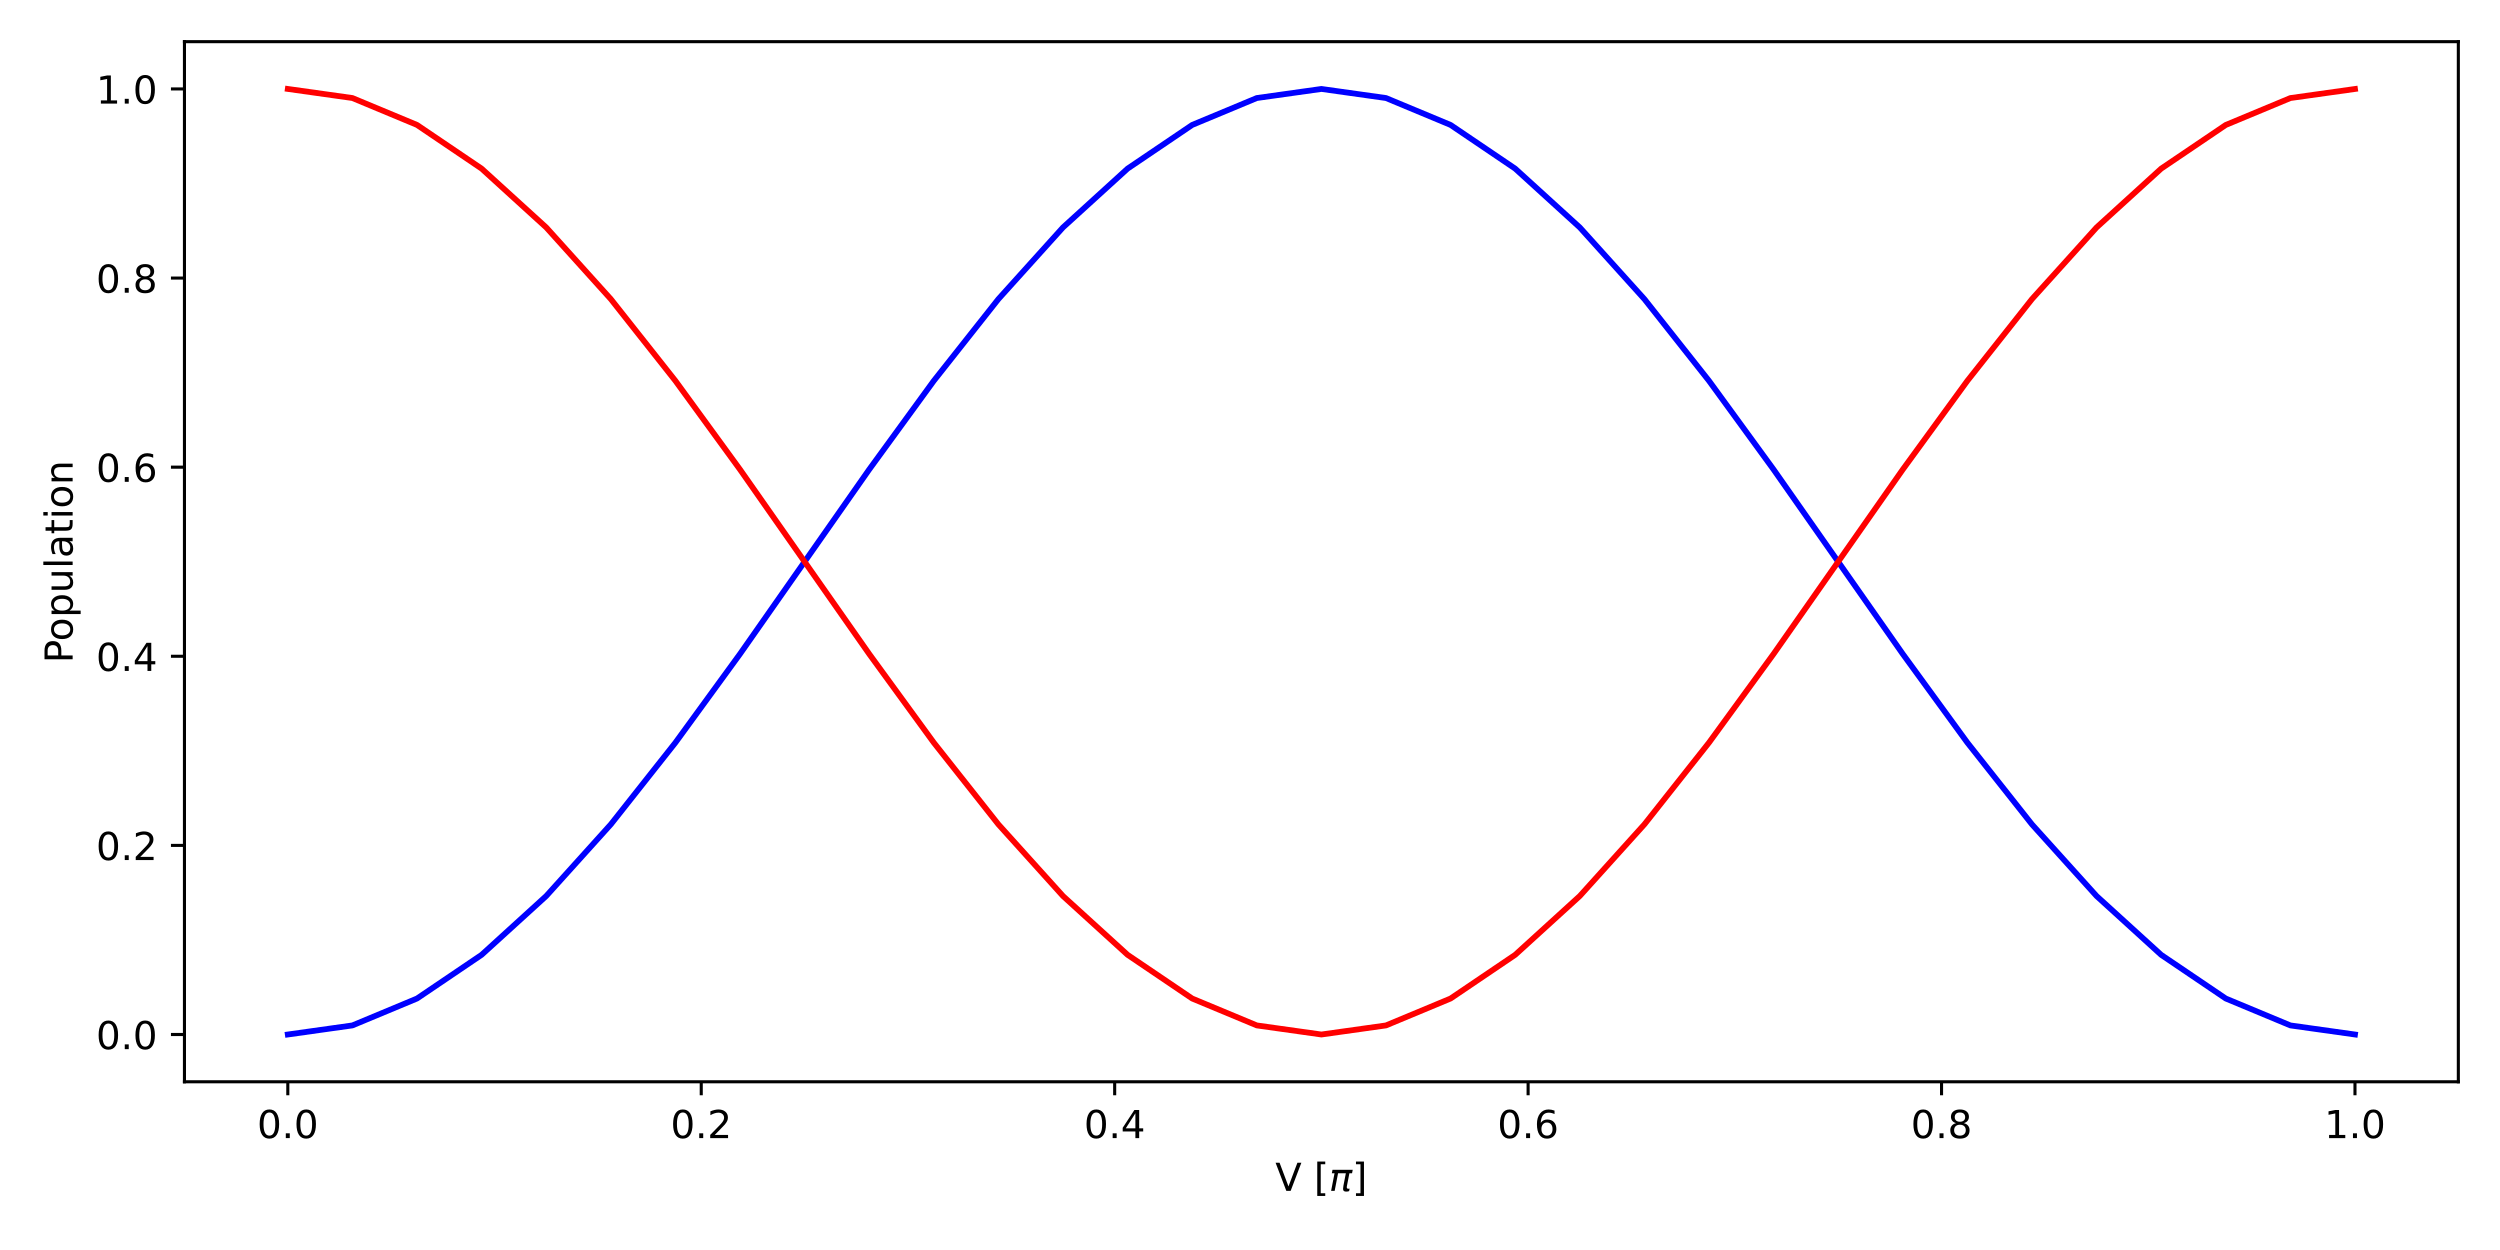
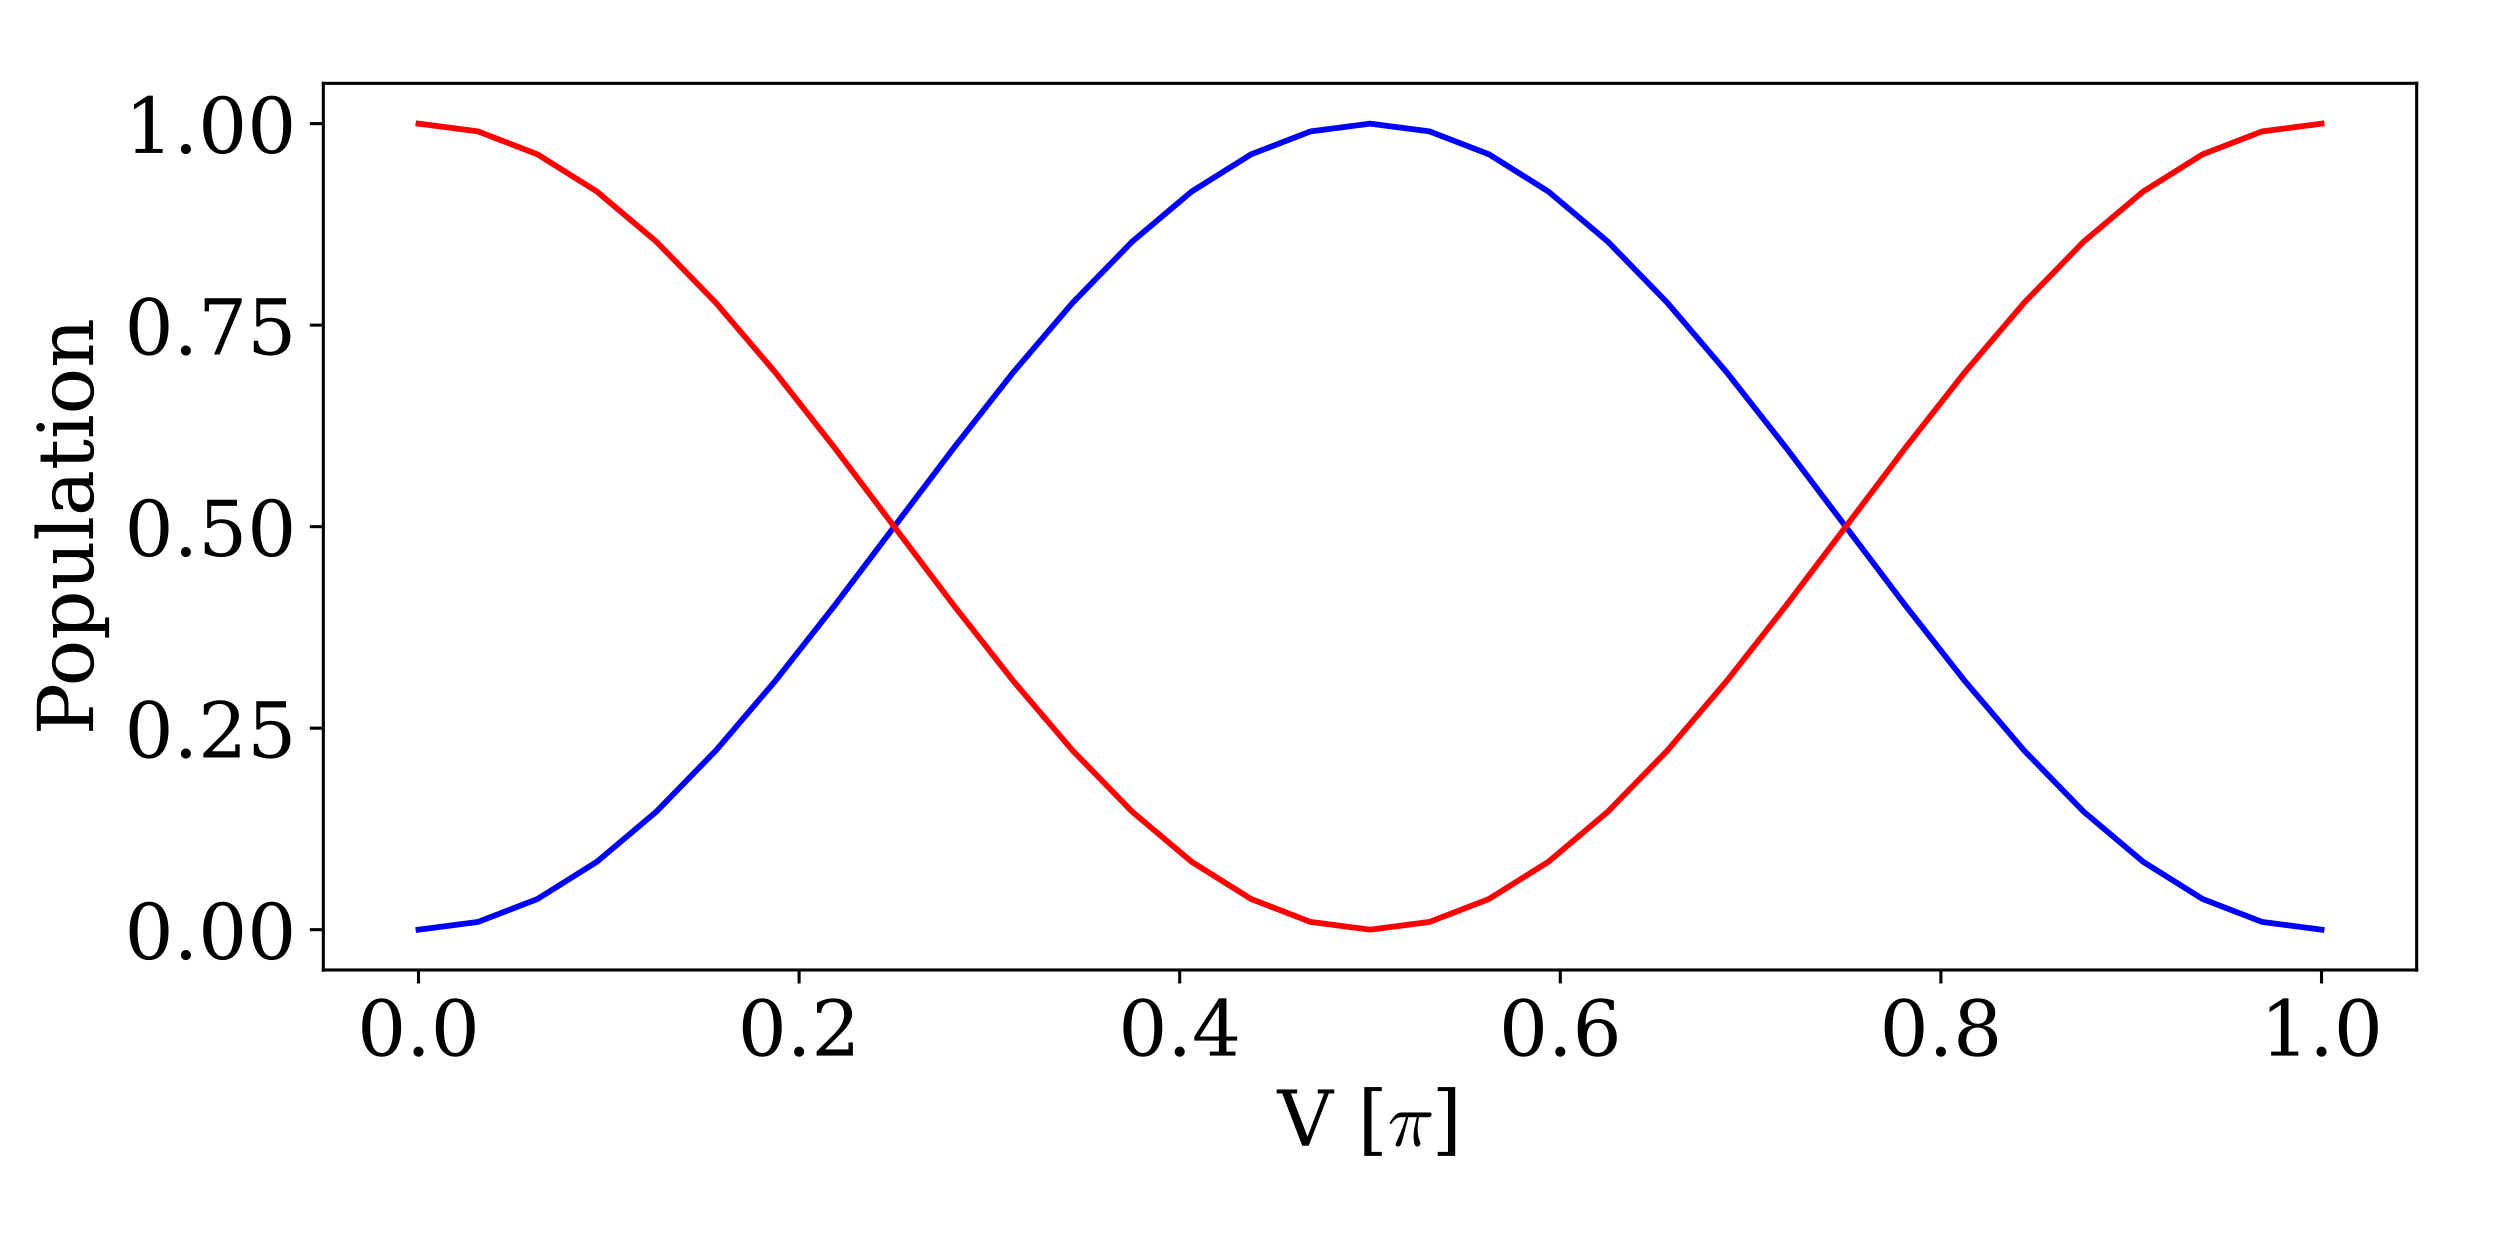
<svg xmlns="http://www.w3.org/2000/svg" xmlns:xlink="http://www.w3.org/1999/xlink" width="648pt" height="324pt" viewBox="0 0 648 324" version="1.1">
  <defs>
    <style type="text/css">*{stroke-linejoin: round; stroke-linecap: butt}</style>
  </defs>
  <g id="figure_1">
    <g id="patch_1">
      <path d="M 0 324  L 648 324  L 648 0  L 0 0  z " style="fill: #ffffff" />
    </g>
    <g id="axes_1">
      <g id="patch_2">
-         <path d="M 47.81 280.397  L 637.2 280.397  L 637.2 10.8  L 47.81 10.8  z " style="fill: #ffffff" />
+         <path d="M 83.81 251.417  L 626.4 251.417  L 626.4 21.6  L 83.81 21.6  z " style="fill: #ffffff" />
      </g>
      <g id="matplotlib.axis_1">
        <g id="xtick_1">
          <g id="line2d_1">
            <defs>
-               <path id="mf6d43c62c5" d="M 0 0  L 0 3.5  " style="stroke: #000000; stroke-width: 0.8" />
-             </defs>
-             <g>
-               <use xlink:href="#mf6d43c62c5" x="74.6" y="280.397" style="stroke: #000000; stroke-width: 0.8" />
+               <path id="m730d40a9ea" d="M 0 0  L 0 3.5  " style="stroke: #000000; stroke-width: 0.8" />
+             </defs>
+             <g>
+               <use xlink:href="#m730d40a9ea" x="108.473" y="251.417" style="stroke: #000000; stroke-width: 0.8" />
            </g>
          </g>
          <g id="text_1">
-             <g transform="translate(66.64889 294.9959)scale(0.1 -0.1)">
-               <defs>
-                 <path id="DejaVuSans-30" d="M 2034 4250  Q 1547 4250 1301 3770  Q 1056 3291 1056 2328  Q 1056 1369 1301 889  Q 1547 409 2034 409  Q 2525 409 2770 889  Q 3016 1369 3016 2328  Q 3016 3291 2770 3770  Q 2525 4250 2034 4250  z M 2034 4750  Q 2819 4750 3233 4129  Q 3647 3509 3647 2328  Q 3647 1150 3233 529  Q 2819 -91 2034 -91  Q 1250 -91 836 529  Q 422 1150 422 2328  Q 422 3509 836 4129  Q 1250 4750 2034 4750  z " transform="scale(0.015625)" />
-                 <path id="DejaVuSans-2e" d="M 684 794  L 1344 794  L 1344 0  L 684 0  L 684 794  z " transform="scale(0.015625)" />
-               </defs>
-               <use xlink:href="#DejaVuSans-30" />
-               <use xlink:href="#DejaVuSans-2e" x="63.623" />
-               <use xlink:href="#DejaVuSans-30" x="95.41" />
+             <g transform="translate(92.57006 273.6144)scale(0.2 -0.2)">
+               <defs>
+                 <path id="DejaVuSerif-30" d="M 2034 219  Q 2513 219 2750 744  Q 2988 1269 2988 2328  Q 2988 3391 2750 3916  Q 2513 4441 2034 4441  Q 1556 4441 1318 3916  Q 1081 3391 1081 2328  Q 1081 1269 1318 744  Q 1556 219 2034 219  z M 2034 -91  Q 1275 -91 848 546  Q 422 1184 422 2328  Q 422 3475 848 4112  Q 1275 4750 2034 4750  Q 2797 4750 3222 4112  Q 3647 3475 3647 2328  Q 3647 1184 3222 546  Q 2797 -91 2034 -91  z " transform="scale(0.015625)" />
+                 <path id="DejaVuSerif-2e" d="M 603 325  Q 603 500 722 622  Q 841 744 1019 744  Q 1191 744 1312 622  Q 1434 500 1434 325  Q 1434 153 1312 31  Q 1191 -91 1019 -91  Q 841 -91 722 29  Q 603 150 603 325  z " transform="scale(0.015625)" />
+               </defs>
+               <use xlink:href="#DejaVuSerif-30" />
+               <use xlink:href="#DejaVuSerif-2e" x="63.623" />
+               <use xlink:href="#DejaVuSerif-30" x="95.41" />
            </g>
          </g>
        </g>
        <g id="xtick_2">
          <g id="line2d_2">
            <g>
-               <use xlink:href="#mf6d43c62c5" x="181.762" y="280.397" style="stroke: #000000; stroke-width: 0.8" />
+               <use xlink:href="#m730d40a9ea" x="207.126" y="251.417" style="stroke: #000000; stroke-width: 0.8" />
            </g>
          </g>
          <g id="text_2">
-             <g transform="translate(173.8107 294.9959)scale(0.1 -0.1)">
-               <defs>
-                 <path id="DejaVuSans-32" d="M 1228 531  L 3431 531  L 3431 0  L 469 0  L 469 531  Q 828 903 1448 1529  Q 2069 2156 2228 2338  Q 2531 2678 2651 2914  Q 2772 3150 2772 3378  Q 2772 3750 2511 3984  Q 2250 4219 1831 4219  Q 1534 4219 1204 4116  Q 875 4013 500 3803  L 500 4441  Q 881 4594 1212 4672  Q 1544 4750 1819 4750  Q 2544 4750 2975 4387  Q 3406 4025 3406 3419  Q 3406 3131 3298 2873  Q 3191 2616 2906 2266  Q 2828 2175 2409 1742  Q 1991 1309 1228 531  z " transform="scale(0.015625)" />
-               </defs>
-               <use xlink:href="#DejaVuSans-30" />
-               <use xlink:href="#DejaVuSans-2e" x="63.623" />
-               <use xlink:href="#DejaVuSans-32" x="95.41" />
+             <g transform="translate(191.2228 273.6144)scale(0.2 -0.2)">
+               <defs>
+                 <path id="DejaVuSerif-32" d="M 819 3553  L 469 3553  L 469 4384  Q 803 4563 1142 4656  Q 1481 4750 1806 4750  Q 2534 4750 2956 4397  Q 3378 4044 3378 3438  Q 3378 2753 2422 1800  Q 2347 1728 2309 1691  L 1131 513  L 3078 513  L 3078 1088  L 3444 1088  L 3444 0  L 434 0  L 434 341  L 1850 1753  Q 2319 2222 2519 2614  Q 2719 3006 2719 3438  Q 2719 3909 2473 4175  Q 2228 4441 1797 4441  Q 1350 4441 1106 4219  Q 863 3997 819 3553  z " transform="scale(0.015625)" />
+               </defs>
+               <use xlink:href="#DejaVuSerif-30" />
+               <use xlink:href="#DejaVuSerif-2e" x="63.623" />
+               <use xlink:href="#DejaVuSerif-32" x="95.41" />
            </g>
          </g>
        </g>
        <g id="xtick_3">
          <g id="line2d_3">
            <g>
-               <use xlink:href="#mf6d43c62c5" x="288.924" y="280.397" style="stroke: #000000; stroke-width: 0.8" />
+               <use xlink:href="#m730d40a9ea" x="305.779" y="251.417" style="stroke: #000000; stroke-width: 0.8" />
            </g>
          </g>
          <g id="text_3">
-             <g transform="translate(280.9725 294.9959)scale(0.1 -0.1)">
-               <defs>
-                 <path id="DejaVuSans-34" d="M 2419 4116  L 825 1625  L 2419 1625  L 2419 4116  z M 2253 4666  L 3047 4666  L 3047 1625  L 3713 1625  L 3713 1100  L 3047 1100  L 3047 0  L 2419 0  L 2419 1100  L 313 1100  L 313 1709  L 2253 4666  z " transform="scale(0.015625)" />
-               </defs>
-               <use xlink:href="#DejaVuSans-30" />
-               <use xlink:href="#DejaVuSans-2e" x="63.623" />
-               <use xlink:href="#DejaVuSans-34" x="95.41" />
+             <g transform="translate(289.8755 273.6144)scale(0.2 -0.2)">
+               <defs>
+                 <path id="DejaVuSerif-34" d="M 2234 1581  L 2234 4063  L 641 1581  L 2234 1581  z M 3609 0  L 1484 0  L 1484 331  L 2234 331  L 2234 1247  L 197 1247  L 197 1588  L 2241 4750  L 2859 4750  L 2859 1581  L 3750 1581  L 3750 1247  L 2859 1247  L 2859 331  L 3609 331  L 3609 0  z " transform="scale(0.015625)" />
+               </defs>
+               <use xlink:href="#DejaVuSerif-30" />
+               <use xlink:href="#DejaVuSerif-2e" x="63.623" />
+               <use xlink:href="#DejaVuSerif-34" x="95.41" />
            </g>
          </g>
        </g>
        <g id="xtick_4">
          <g id="line2d_4">
            <g>
-               <use xlink:href="#mf6d43c62c5" x="396.086" y="280.397" style="stroke: #000000; stroke-width: 0.8" />
+               <use xlink:href="#m730d40a9ea" x="404.431" y="251.417" style="stroke: #000000; stroke-width: 0.8" />
            </g>
          </g>
          <g id="text_4">
-             <g transform="translate(388.1343 294.9959)scale(0.1 -0.1)">
-               <defs>
-                 <path id="DejaVuSans-36" d="M 2113 2584  Q 1688 2584 1439 2293  Q 1191 2003 1191 1497  Q 1191 994 1439 701  Q 1688 409 2113 409  Q 2538 409 2786 701  Q 3034 994 3034 1497  Q 3034 2003 2786 2293  Q 2538 2584 2113 2584  z M 3366 4563  L 3366 3988  Q 3128 4100 2886 4159  Q 2644 4219 2406 4219  Q 1781 4219 1451 3797  Q 1122 3375 1075 2522  Q 1259 2794 1537 2939  Q 1816 3084 2150 3084  Q 2853 3084 3261 2657  Q 3669 2231 3669 1497  Q 3669 778 3244 343  Q 2819 -91 2113 -91  Q 1303 -91 875 529  Q 447 1150 447 2328  Q 447 3434 972 4092  Q 1497 4750 2381 4750  Q 2619 4750 2861 4703  Q 3103 4656 3366 4563  z " transform="scale(0.015625)" />
-               </defs>
-               <use xlink:href="#DejaVuSans-30" />
-               <use xlink:href="#DejaVuSans-2e" x="63.623" />
-               <use xlink:href="#DejaVuSans-36" x="95.41" />
+             <g transform="translate(388.5282 273.6144)scale(0.2 -0.2)">
+               <defs>
+                 <path id="DejaVuSerif-36" d="M 2094 219  Q 2534 219 2771 542  Q 3009 866 3009 1472  Q 3009 2078 2771 2401  Q 2534 2725 2094 2725  Q 1647 2725 1412 2412  Q 1178 2100 1178 1509  Q 1178 888 1415 553  Q 1653 219 2094 219  z M 1075 2569  Q 1288 2803 1556 2918  Q 1825 3034 2163 3034  Q 2859 3034 3264 2615  Q 3669 2197 3669 1472  Q 3669 763 3233 336  Q 2797 -91 2069 -91  Q 1278 -91 853 498  Q 428 1088 428 2181  Q 428 3406 931 4078  Q 1434 4750 2350 4750  Q 2597 4750 2869 4703  Q 3141 4656 3425 4563  L 3425 3794  L 3072 3794  Q 3034 4109 2831 4275  Q 2628 4441 2284 4441  Q 1678 4441 1381 3981  Q 1084 3522 1075 2569  z " transform="scale(0.015625)" />
+               </defs>
+               <use xlink:href="#DejaVuSerif-30" />
+               <use xlink:href="#DejaVuSerif-2e" x="63.623" />
+               <use xlink:href="#DejaVuSerif-36" x="95.41" />
            </g>
          </g>
        </g>
        <g id="xtick_5">
          <g id="line2d_5">
            <g>
-               <use xlink:href="#mf6d43c62c5" x="503.248" y="280.397" style="stroke: #000000; stroke-width: 0.8" />
+               <use xlink:href="#m730d40a9ea" x="503.084" y="251.417" style="stroke: #000000; stroke-width: 0.8" />
            </g>
          </g>
          <g id="text_5">
-             <g transform="translate(495.2962 294.9959)scale(0.1 -0.1)">
-               <defs>
-                 <path id="DejaVuSans-38" d="M 2034 2216  Q 1584 2216 1326 1975  Q 1069 1734 1069 1313  Q 1069 891 1326 650  Q 1584 409 2034 409  Q 2484 409 2743 651  Q 3003 894 3003 1313  Q 3003 1734 2745 1975  Q 2488 2216 2034 2216  z M 1403 2484  Q 997 2584 770 2862  Q 544 3141 544 3541  Q 544 4100 942 4425  Q 1341 4750 2034 4750  Q 2731 4750 3128 4425  Q 3525 4100 3525 3541  Q 3525 3141 3298 2862  Q 3072 2584 2669 2484  Q 3125 2378 3379 2068  Q 3634 1759 3634 1313  Q 3634 634 3220 271  Q 2806 -91 2034 -91  Q 1263 -91 848 271  Q 434 634 434 1313  Q 434 1759 690 2068  Q 947 2378 1403 2484  z M 1172 3481  Q 1172 3119 1398 2916  Q 1625 2713 2034 2713  Q 2441 2713 2670 2916  Q 2900 3119 2900 3481  Q 2900 3844 2670 4047  Q 2441 4250 2034 4250  Q 1625 4250 1398 4047  Q 1172 3844 1172 3481  z " transform="scale(0.015625)" />
-               </defs>
-               <use xlink:href="#DejaVuSans-30" />
-               <use xlink:href="#DejaVuSans-2e" x="63.623" />
-               <use xlink:href="#DejaVuSans-38" x="95.41" />
+             <g transform="translate(487.181 273.6144)scale(0.2 -0.2)">
+               <defs>
+                 <path id="DejaVuSerif-38" d="M 2981 1275  Q 2981 1775 2732 2051  Q 2484 2328 2034 2328  Q 1584 2328 1336 2051  Q 1088 1775 1088 1275  Q 1088 772 1336 495  Q 1584 219 2034 219  Q 2484 219 2732 495  Q 2981 772 2981 1275  z M 2853 3541  Q 2853 3966 2637 4203  Q 2422 4441 2034 4441  Q 1650 4441 1433 4203  Q 1216 3966 1216 3541  Q 1216 3113 1433 2875  Q 1650 2638 2034 2638  Q 2422 2638 2637 2875  Q 2853 3113 2853 3541  z M 2516 2484  Q 3047 2413 3344 2092  Q 3641 1772 3641 1275  Q 3641 619 3225 264  Q 2809 -91 2034 -91  Q 1263 -91 845 264  Q 428 619 428 1275  Q 428 1772 725 2092  Q 1022 2413 1556 2484  Q 1084 2569 832 2842  Q 581 3116 581 3541  Q 581 4103 968 4426  Q 1356 4750 2034 4750  Q 2713 4750 3100 4426  Q 3488 4103 3488 3541  Q 3488 3116 3236 2842  Q 2984 2569 2516 2484  z " transform="scale(0.015625)" />
+               </defs>
+               <use xlink:href="#DejaVuSerif-30" />
+               <use xlink:href="#DejaVuSerif-2e" x="63.623" />
+               <use xlink:href="#DejaVuSerif-38" x="95.41" />
            </g>
          </g>
        </g>
        <g id="xtick_6">
          <g id="line2d_6">
            <g>
-               <use xlink:href="#mf6d43c62c5" x="610.41" y="280.397" style="stroke: #000000; stroke-width: 0.8" />
+               <use xlink:href="#m730d40a9ea" x="601.737" y="251.417" style="stroke: #000000; stroke-width: 0.8" />
            </g>
          </g>
          <g id="text_6">
-             <g transform="translate(602.458 294.9959)scale(0.1 -0.1)">
-               <defs>
-                 <path id="DejaVuSans-31" d="M 794 531  L 1825 531  L 1825 4091  L 703 3866  L 703 4441  L 1819 4666  L 2450 4666  L 2450 531  L 3481 531  L 3481 0  L 794 0  L 794 531  z " transform="scale(0.015625)" />
-               </defs>
-               <use xlink:href="#DejaVuSans-31" />
-               <use xlink:href="#DejaVuSans-2e" x="63.623" />
-               <use xlink:href="#DejaVuSans-30" x="95.41" />
+             <g transform="translate(585.8337 273.6144)scale(0.2 -0.2)">
+               <defs>
+                 <path id="DejaVuSerif-31" d="M 909 0  L 909 331  L 1722 331  L 1722 4213  L 781 3603  L 781 4013  L 1919 4750  L 2350 4750  L 2350 331  L 3163 331  L 3163 0  L 909 0  z " transform="scale(0.015625)" />
+               </defs>
+               <use xlink:href="#DejaVuSerif-31" />
+               <use xlink:href="#DejaVuSerif-2e" x="63.623" />
+               <use xlink:href="#DejaVuSerif-30" x="95.41" />
            </g>
          </g>
        </g>
        <g id="text_7">
-           <g transform="translate(330.555 308.6741)scale(0.1 -0.1)">
-             <defs>
-               <path id="DejaVuSans-56" d="M 1831 0  L 50 4666  L 709 4666  L 2188 738  L 3669 4666  L 4325 4666  L 2547 0  L 1831 0  z " transform="scale(0.015625)" />
-               <path id="DejaVuSans-20" transform="scale(0.015625)" />
-               <path id="DejaVuSans-5b" d="M 550 4863  L 1875 4863  L 1875 4416  L 1125 4416  L 1125 -397  L 1875 -397  L 1875 -844  L 550 -844  L 550 4863  z " transform="scale(0.015625)" />
-               <path id="DejaVuSans-Oblique-3c0" d="M 584 3500  L 3938 3500  L 3825 2925  L 3384 2925  L 2966 775  Q 2922 550 2981 450  Q 3038 353 3209 353  Q 3256 353 3325 363  Q 3397 369 3419 372  L 3338 -44  Q 3222 -84 3103 -103  Q 2981 -122 2866 -122  Q 2491 -122 2388 81  Q 2284 288 2391 838  L 2797 2925  L 1506 2925  L 938 0  L 350 0  L 919 2925  L 472 2925  L 584 3500  z " transform="scale(0.015625)" />
-               <path id="DejaVuSans-5d" d="M 1947 4863  L 1947 -844  L 622 -844  L 622 -397  L 1369 -397  L 1369 4416  L 622 4416  L 622 4863  L 1947 4863  z " transform="scale(0.015625)" />
-             </defs>
-             <use xlink:href="#DejaVuSans-56" transform="translate(0 0.015625)" />
-             <use xlink:href="#DejaVuSans-20" transform="translate(68.4082 0.015625)" />
-             <use xlink:href="#DejaVuSans-5b" transform="translate(100.1953 0.015625)" />
-             <use xlink:href="#DejaVuSans-Oblique-3c0" transform="translate(139.209 0.015625)" />
-             <use xlink:href="#DejaVuSans-5d" transform="translate(199.4141 0.015625)" />
+           <g transform="translate(331.105 296.9706)scale(0.2 -0.2)">
+             <defs>
+               <path id="DejaVuSerif-56" d="M 1119 4331  L 2497 750  L 3872 4331  L 3347 4331  L 3347 4666  L 4716 4666  L 4716 4331  L 4263 4331  L 2597 0  L 2059 0  L 403 4331  L -63 4331  L -63 4666  L 1638 4666  L 1638 4331  L 1119 4331  z " transform="scale(0.015625)" />
+               <path id="DejaVuSerif-20" transform="scale(0.015625)" />
+               <path id="DejaVuSerif-5b" d="M 550 4863  L 2003 4863  L 2003 4531  L 1147 4531  L 1147 -513  L 2003 -513  L 2003 -844  L 550 -844  L 550 4863  z " transform="scale(0.015625)" />
+               <path id="Cmmi10-bc" d="M 647 109  Q 647 144 672 213  Q 850 584 1004 942  Q 1159 1300 1282 1639  Q 1406 1978 1509 2363  L 1100 2363  Q 866 2363 662 2216  Q 459 2069 325 1844  Q 313 1819 288 1819  L 213 1819  Q 153 1819 153 1881  Q 153 1894 166 1919  Q 375 2275 614 2517  Q 853 2759 1153 2759  L 3475 2759  Q 3541 2759 3587 2715  Q 3634 2672 3634 2597  Q 3634 2503 3567 2433  Q 3500 2363 3406 2363  L 2591 2363  Q 2488 1859 2478 1381  Q 2478 766 2694 269  Q 2713 231 2713 191  Q 2713 122 2672 62  Q 2631 3 2567 -34  Q 2503 -72 2431 -72  Q 2263 -72 2200 203  Q 2138 478 2138 738  Q 2138 1103 2200 1442  Q 2263 1781 2400 2363  L 1703 2363  Q 1197 313 1094 103  Q 1003 -72 844 -72  Q 766 -72 706 -20  Q 647 31 647 109  z " transform="scale(0.015625)" />
+               <path id="DejaVuSerif-5d" d="M 1947 4863  L 1947 -844  L 494 -844  L 494 -513  L 1350 -513  L 1350 4531  L 494 4531  L 494 4863  L 1947 4863  z " transform="scale(0.015625)" />
+             </defs>
+             <use xlink:href="#DejaVuSerif-56" transform="translate(0 0.015625)" />
+             <use xlink:href="#DejaVuSerif-20" transform="translate(72.2168 0.015625)" />
+             <use xlink:href="#DejaVuSerif-5b" transform="translate(104.0039 0.015625)" />
+             <use xlink:href="#Cmmi10-bc" transform="translate(143.0176 0.015625)" />
+             <use xlink:href="#DejaVuSerif-5d" transform="translate(200 0.015625)" />
          </g>
        </g>
      </g>
      <g id="matplotlib.axis_2">
        <g id="ytick_1">
          <g id="line2d_7">
            <defs>
-               <path id="mbf4c7808c4" d="M 0 0  L -3.5 0  " style="stroke: #000000; stroke-width: 0.8" />
-             </defs>
-             <g>
-               <use xlink:href="#mbf4c7808c4" x="47.81" y="268.143" style="stroke: #000000; stroke-width: 0.8" />
+               <path id="mdd789b6f04" d="M 0 0  L -3.5 0  " style="stroke: #000000; stroke-width: 0.8" />
+             </defs>
+             <g>
+               <use xlink:href="#mdd789b6f04" x="83.81" y="240.971" style="stroke: #000000; stroke-width: 0.8" />
            </g>
          </g>
          <g id="text_8">
-             <g transform="translate(24.90687 271.9423)scale(0.1 -0.1)">
-               <use xlink:href="#DejaVuSans-30" />
-               <use xlink:href="#DejaVuSans-2e" x="63.623" />
-               <use xlink:href="#DejaVuSans-30" x="95.41" />
+             <g transform="translate(32.27875 248.5697)scale(0.2 -0.2)">
+               <use xlink:href="#DejaVuSerif-30" />
+               <use xlink:href="#DejaVuSerif-2e" x="63.623" />
+               <use xlink:href="#DejaVuSerif-30" x="95.41" />
+               <use xlink:href="#DejaVuSerif-30" x="159.033" />
            </g>
          </g>
        </g>
        <g id="ytick_2">
          <g id="line2d_8">
            <g>
-               <use xlink:href="#mbf4c7808c4" x="47.81" y="219.125" style="stroke: #000000; stroke-width: 0.8" />
+               <use xlink:href="#mdd789b6f04" x="83.81" y="188.74" style="stroke: #000000; stroke-width: 0.8" />
            </g>
          </g>
          <g id="text_9">
-             <g transform="translate(24.90687 222.9246)scale(0.1 -0.1)">
-               <use xlink:href="#DejaVuSans-30" />
-               <use xlink:href="#DejaVuSans-2e" x="63.623" />
-               <use xlink:href="#DejaVuSans-32" x="95.41" />
+             <g transform="translate(32.27875 196.3384)scale(0.2 -0.2)">
+               <defs>
+                 <path id="DejaVuSerif-35" d="M 3219 4666  L 3219 4153  L 1081 4153  L 1081 2816  Q 1244 2928 1461 2984  Q 1678 3041 1947 3041  Q 2703 3041 3140 2622  Q 3578 2203 3578 1478  Q 3578 738 3136 323  Q 2694 -91 1894 -91  Q 1572 -91 1234 -12  Q 897 66 544 225  L 544 1131  L 897 1131  Q 925 688 1179 453  Q 1434 219 1894 219  Q 2388 219 2653 544  Q 2919 869 2919 1478  Q 2919 2084 2655 2407  Q 2391 2731 1894 2731  Q 1613 2731 1398 2631  Q 1184 2531 1019 2322  L 750 2322  L 750 4666  L 3219 4666  z " transform="scale(0.015625)" />
+               </defs>
+               <use xlink:href="#DejaVuSerif-30" />
+               <use xlink:href="#DejaVuSerif-2e" x="63.623" />
+               <use xlink:href="#DejaVuSerif-32" x="95.41" />
+               <use xlink:href="#DejaVuSerif-35" x="159.033" />
            </g>
          </g>
        </g>
        <g id="ytick_3">
          <g id="line2d_9">
            <g>
-               <use xlink:href="#mbf4c7808c4" x="47.81" y="170.108" style="stroke: #000000; stroke-width: 0.8" />
+               <use xlink:href="#mdd789b6f04" x="83.81" y="136.509" style="stroke: #000000; stroke-width: 0.8" />
            </g>
          </g>
          <g id="text_10">
-             <g transform="translate(24.90687 173.9068)scale(0.1 -0.1)">
-               <use xlink:href="#DejaVuSans-30" />
-               <use xlink:href="#DejaVuSans-2e" x="63.623" />
-               <use xlink:href="#DejaVuSans-34" x="95.41" />
+             <g transform="translate(32.27875 144.1072)scale(0.2 -0.2)">
+               <use xlink:href="#DejaVuSerif-30" />
+               <use xlink:href="#DejaVuSerif-2e" x="63.623" />
+               <use xlink:href="#DejaVuSerif-35" x="95.41" />
+               <use xlink:href="#DejaVuSerif-30" x="159.033" />
            </g>
          </g>
        </g>
        <g id="ytick_4">
          <g id="line2d_10">
            <g>
-               <use xlink:href="#mbf4c7808c4" x="47.81" y="121.09" style="stroke: #000000; stroke-width: 0.8" />
+               <use xlink:href="#mdd789b6f04" x="83.81" y="84.278" style="stroke: #000000; stroke-width: 0.8" />
            </g>
          </g>
          <g id="text_11">
-             <g transform="translate(24.90687 124.8891)scale(0.1 -0.1)">
-               <use xlink:href="#DejaVuSans-30" />
-               <use xlink:href="#DejaVuSans-2e" x="63.623" />
-               <use xlink:href="#DejaVuSans-36" x="95.41" />
+             <g transform="translate(32.27875 91.87594)scale(0.2 -0.2)">
+               <defs>
+                 <path id="DejaVuSerif-37" d="M 3609 4347  L 1784 0  L 1319 0  L 3059 4153  L 903 4153  L 903 3578  L 538 3578  L 538 4666  L 3609 4666  L 3609 4347  z " transform="scale(0.015625)" />
+               </defs>
+               <use xlink:href="#DejaVuSerif-30" />
+               <use xlink:href="#DejaVuSerif-2e" x="63.623" />
+               <use xlink:href="#DejaVuSerif-37" x="95.41" />
+               <use xlink:href="#DejaVuSerif-35" x="159.033" />
            </g>
          </g>
        </g>
        <g id="ytick_5">
          <g id="line2d_11">
            <g>
-               <use xlink:href="#mbf4c7808c4" x="47.81" y="72.072" style="stroke: #000000; stroke-width: 0.8" />
+               <use xlink:href="#mdd789b6f04" x="83.81" y="32.046" style="stroke: #000000; stroke-width: 0.8" />
            </g>
          </g>
          <g id="text_12">
-             <g transform="translate(24.90687 75.87138)scale(0.1 -0.1)">
-               <use xlink:href="#DejaVuSans-30" />
-               <use xlink:href="#DejaVuSans-2e" x="63.623" />
-               <use xlink:href="#DejaVuSans-38" x="95.41" />
-             </g>
-           </g>
-         </g>
-         <g id="ytick_6">
-           <g id="line2d_12">
-             <g>
-               <use xlink:href="#mbf4c7808c4" x="47.81" y="23.054" style="stroke: #000000; stroke-width: 0.8" />
-             </g>
-           </g>
-           <g id="text_13">
-             <g transform="translate(24.90687 26.85365)scale(0.1 -0.1)">
-               <use xlink:href="#DejaVuSans-31" />
-               <use xlink:href="#DejaVuSans-2e" x="63.623" />
-               <use xlink:href="#DejaVuSans-30" x="95.41" />
-             </g>
-           </g>
-         </g>
-         <g id="text_14">
-           <g transform="translate(18.82719 171.8652)rotate(-90)scale(0.1 -0.1)">
-             <defs>
-               <path id="DejaVuSans-50" d="M 1259 4147  L 1259 2394  L 2053 2394  Q 2494 2394 2734 2622  Q 2975 2850 2975 3272  Q 2975 3691 2734 3919  Q 2494 4147 2053 4147  L 1259 4147  z M 628 4666  L 2053 4666  Q 2838 4666 3239 4311  Q 3641 3956 3641 3272  Q 3641 2581 3239 2228  Q 2838 1875 2053 1875  L 1259 1875  L 1259 0  L 628 0  L 628 4666  z " transform="scale(0.015625)" />
-               <path id="DejaVuSans-6f" d="M 1959 3097  Q 1497 3097 1228 2736  Q 959 2375 959 1747  Q 959 1119 1226 758  Q 1494 397 1959 397  Q 2419 397 2687 759  Q 2956 1122 2956 1747  Q 2956 2369 2687 2733  Q 2419 3097 1959 3097  z M 1959 3584  Q 2709 3584 3137 3096  Q 3566 2609 3566 1747  Q 3566 888 3137 398  Q 2709 -91 1959 -91  Q 1206 -91 779 398  Q 353 888 353 1747  Q 353 2609 779 3096  Q 1206 3584 1959 3584  z " transform="scale(0.015625)" />
-               <path id="DejaVuSans-70" d="M 1159 525  L 1159 -1331  L 581 -1331  L 581 3500  L 1159 3500  L 1159 2969  Q 1341 3281 1617 3432  Q 1894 3584 2278 3584  Q 2916 3584 3314 3078  Q 3713 2572 3713 1747  Q 3713 922 3314 415  Q 2916 -91 2278 -91  Q 1894 -91 1617 61  Q 1341 213 1159 525  z M 3116 1747  Q 3116 2381 2855 2742  Q 2594 3103 2138 3103  Q 1681 3103 1420 2742  Q 1159 2381 1159 1747  Q 1159 1113 1420 752  Q 1681 391 2138 391  Q 2594 391 2855 752  Q 3116 1113 3116 1747  z " transform="scale(0.015625)" />
-               <path id="DejaVuSans-75" d="M 544 1381  L 544 3500  L 1119 3500  L 1119 1403  Q 1119 906 1312 657  Q 1506 409 1894 409  Q 2359 409 2629 706  Q 2900 1003 2900 1516  L 2900 3500  L 3475 3500  L 3475 0  L 2900 0  L 2900 538  Q 2691 219 2414 64  Q 2138 -91 1772 -91  Q 1169 -91 856 284  Q 544 659 544 1381  z M 1991 3584  L 1991 3584  z " transform="scale(0.015625)" />
-               <path id="DejaVuSans-6c" d="M 603 4863  L 1178 4863  L 1178 0  L 603 0  L 603 4863  z " transform="scale(0.015625)" />
-               <path id="DejaVuSans-61" d="M 2194 1759  Q 1497 1759 1228 1600  Q 959 1441 959 1056  Q 959 750 1161 570  Q 1363 391 1709 391  Q 2188 391 2477 730  Q 2766 1069 2766 1631  L 2766 1759  L 2194 1759  z M 3341 1997  L 3341 0  L 2766 0  L 2766 531  Q 2569 213 2275 61  Q 1981 -91 1556 -91  Q 1019 -91 701 211  Q 384 513 384 1019  Q 384 1609 779 1909  Q 1175 2209 1959 2209  L 2766 2209  L 2766 2266  Q 2766 2663 2505 2880  Q 2244 3097 1772 3097  Q 1472 3097 1187 3025  Q 903 2953 641 2809  L 641 3341  Q 956 3463 1253 3523  Q 1550 3584 1831 3584  Q 2591 3584 2966 3190  Q 3341 2797 3341 1997  z " transform="scale(0.015625)" />
-               <path id="DejaVuSans-74" d="M 1172 4494  L 1172 3500  L 2356 3500  L 2356 3053  L 1172 3053  L 1172 1153  Q 1172 725 1289 603  Q 1406 481 1766 481  L 2356 481  L 2356 0  L 1766 0  Q 1100 0 847 248  Q 594 497 594 1153  L 594 3053  L 172 3053  L 172 3500  L 594 3500  L 594 4494  L 1172 4494  z " transform="scale(0.015625)" />
-               <path id="DejaVuSans-69" d="M 603 3500  L 1178 3500  L 1178 0  L 603 0  L 603 3500  z M 603 4863  L 1178 4863  L 1178 4134  L 603 4134  L 603 4863  z " transform="scale(0.015625)" />
-               <path id="DejaVuSans-6e" d="M 3513 2113  L 3513 0  L 2938 0  L 2938 2094  Q 2938 2591 2744 2837  Q 2550 3084 2163 3084  Q 1697 3084 1428 2787  Q 1159 2491 1159 1978  L 1159 0  L 581 0  L 581 3500  L 1159 3500  L 1159 2956  Q 1366 3272 1645 3428  Q 1925 3584 2291 3584  Q 2894 3584 3203 3211  Q 3513 2838 3513 2113  z " transform="scale(0.015625)" />
-             </defs>
-             <use xlink:href="#DejaVuSans-50" />
-             <use xlink:href="#DejaVuSans-6f" x="56.678" />
-             <use xlink:href="#DejaVuSans-70" x="117.859" />
-             <use xlink:href="#DejaVuSans-75" x="181.336" />
-             <use xlink:href="#DejaVuSans-6c" x="244.715" />
-             <use xlink:href="#DejaVuSans-61" x="272.498" />
-             <use xlink:href="#DejaVuSans-74" x="333.777" />
-             <use xlink:href="#DejaVuSans-69" x="372.986" />
-             <use xlink:href="#DejaVuSans-6f" x="400.77" />
-             <use xlink:href="#DejaVuSans-6e" x="461.951" />
-           </g>
-         </g>
+             <g transform="translate(32.27875 39.64469)scale(0.2 -0.2)">
+               <use xlink:href="#DejaVuSerif-31" />
+               <use xlink:href="#DejaVuSerif-2e" x="63.623" />
+               <use xlink:href="#DejaVuSerif-30" x="95.41" />
+               <use xlink:href="#DejaVuSerif-30" x="159.033" />
+             </g>
+           </g>
+         </g>
+         <g id="text_13">
+           <g transform="translate(24.11938 190.5384)rotate(-90)scale(0.2 -0.2)">
+             <defs>
+               <path id="DejaVuSerif-50" d="M 1581 2375  L 2406 2375  Q 2872 2375 3115 2626  Q 3359 2878 3359 3353  Q 3359 3831 3115 4081  Q 2872 4331 2406 4331  L 1581 4331  L 1581 2375  z M 353 0  L 353 331  L 947 331  L 947 4331  L 353 4331  L 353 4666  L 2559 4666  Q 3259 4666 3668 4311  Q 4078 3956 4078 3353  Q 4078 2753 3668 2397  Q 3259 2041 2559 2041  L 1581 2041  L 1581 331  L 2303 331  L 2303 0  L 353 0  z " transform="scale(0.015625)" />
+               <path id="DejaVuSerif-6f" d="M 1925 219  Q 2388 219 2623 584  Q 2859 950 2859 1663  Q 2859 2375 2623 2739  Q 2388 3103 1925 3103  Q 1463 3103 1227 2739  Q 991 2375 991 1663  Q 991 950 1228 584  Q 1466 219 1925 219  z M 1925 -91  Q 1200 -91 759 389  Q 319 869 319 1663  Q 319 2456 758 2934  Q 1197 3413 1925 3413  Q 2653 3413 3092 2934  Q 3531 2456 3531 1663  Q 3531 869 3092 389  Q 2653 -91 1925 -91  z " transform="scale(0.015625)" />
+               <path id="DejaVuSerif-70" d="M 1313 1825  L 1313 1497  Q 1313 897 1542 583  Q 1772 269 2209 269  Q 2650 269 2876 622  Q 3103 975 3103 1663  Q 3103 2353 2876 2703  Q 2650 3053 2209 3053  Q 1772 3053 1542 2737  Q 1313 2422 1313 1825  z M 738 2988  L 184 2988  L 184 3322  L 1313 3322  L 1313 2803  Q 1481 3116 1742 3264  Q 2003 3413 2388 3413  Q 3000 3413 3387 2928  Q 3775 2444 3775 1663  Q 3775 881 3387 395  Q 3000 -91 2388 -91  Q 2003 -91 1742 57  Q 1481 206 1313 519  L 1313 -997  L 1856 -997  L 1856 -1331  L 184 -1331  L 184 -997  L 738 -997  L 738 2988  z " transform="scale(0.015625)" />
+               <path id="DejaVuSerif-75" d="M 2266 3322  L 3341 3322  L 3341 331  L 3884 331  L 3884 0  L 2766 0  L 2766 588  Q 2606 256 2353 82  Q 2100 -91 1766 -91  Q 1213 -91 952 223  Q 691 538 691 1209  L 691 2988  L 172 2988  L 172 3322  L 1269 3322  L 1269 1388  Q 1269 781 1417 556  Q 1566 331 1947 331  Q 2347 331 2556 625  Q 2766 919 2766 1478  L 2766 2988  L 2266 2988  L 2266 3322  z " transform="scale(0.015625)" />
+               <path id="DejaVuSerif-6c" d="M 1313 331  L 1856 331  L 1856 0  L 184 0  L 184 331  L 738 331  L 738 4531  L 184 4531  L 184 4863  L 1313 4863  L 1313 331  z " transform="scale(0.015625)" />
+               <path id="DejaVuSerif-61" d="M 2547 1044  L 2547 1747  L 1806 1747  Q 1378 1747 1168 1562  Q 959 1378 959 997  Q 959 650 1171 447  Q 1384 244 1747 244  Q 2106 244 2326 466  Q 2547 688 2547 1044  z M 3122 2075  L 3122 331  L 3634 331  L 3634 0  L 2547 0  L 2547 359  Q 2356 128 2106 18  Q 1856 -91 1522 -91  Q 969 -91 644 203  Q 319 497 319 997  Q 319 1513 691 1797  Q 1063 2081 1741 2081  L 2547 2081  L 2547 2309  Q 2547 2688 2317 2895  Q 2088 3103 1672 3103  Q 1328 3103 1125 2947  Q 922 2791 872 2484  L 575 2484  L 575 3156  Q 875 3284 1158 3348  Q 1441 3413 1709 3413  Q 2400 3413 2761 3070  Q 3122 2728 3122 2075  z " transform="scale(0.015625)" />
+               <path id="DejaVuSerif-74" d="M 691 2988  L 184 2988  L 184 3322  L 691 3322  L 691 4353  L 1269 4353  L 1269 3322  L 2350 3322  L 2350 2988  L 1269 2988  L 1269 878  Q 1269 456 1350 337  Q 1431 219 1650 219  Q 1875 219 1978 351  Q 2081 484 2088 781  L 2522 781  Q 2497 328 2275 118  Q 2053 -91 1600 -91  Q 1103 -91 897 129  Q 691 350 691 878  L 691 2988  z " transform="scale(0.015625)" />
+               <path id="DejaVuSerif-69" d="M 622 4353  Q 622 4497 726 4603  Q 831 4709 978 4709  Q 1122 4709 1226 4603  Q 1331 4497 1331 4353  Q 1331 4206 1228 4103  Q 1125 4000 978 4000  Q 831 4000 726 4103  Q 622 4206 622 4353  z M 1356 331  L 1900 331  L 1900 0  L 231 0  L 231 331  L 781 331  L 781 2988  L 231 2988  L 231 3322  L 1356 3322  L 1356 331  z " transform="scale(0.015625)" />
+               <path id="DejaVuSerif-6e" d="M 263 0  L 263 331  L 781 331  L 781 2988  L 231 2988  L 231 3322  L 1356 3322  L 1356 2731  Q 1516 3069 1770 3241  Q 2025 3413 2363 3413  Q 2913 3413 3172 3097  Q 3431 2781 3431 2113  L 3431 331  L 3944 331  L 3944 0  L 2356 0  L 2356 331  L 2853 331  L 2853 1931  Q 2853 2541 2703 2767  Q 2553 2994 2175 2994  Q 1775 2994 1565 2701  Q 1356 2409 1356 1850  L 1356 331  L 1856 331  L 1856 0  L 263 0  z " transform="scale(0.015625)" />
+             </defs>
+             <use xlink:href="#DejaVuSerif-50" />
+             <use xlink:href="#DejaVuSerif-6f" x="63.285" />
+             <use xlink:href="#DejaVuSerif-70" x="123.49" />
+             <use xlink:href="#DejaVuSerif-75" x="187.504" />
+             <use xlink:href="#DejaVuSerif-6c" x="251.908" />
+             <use xlink:href="#DejaVuSerif-61" x="283.891" />
+             <use xlink:href="#DejaVuSerif-74" x="343.51" />
+             <use xlink:href="#DejaVuSerif-69" x="383.695" />
+             <use xlink:href="#DejaVuSerif-6f" x="415.678" />
+             <use xlink:href="#DejaVuSerif-6e" x="475.883" />
+           </g>
+         </g>
+       </g>
+       <g id="line2d_12">
+         <path d="M 108.473 240.971  L 123.888 238.964  L 139.302 233.019  L 154.717 223.365  L 170.131 210.374  L 185.546 194.545  L 200.96 176.483  L 216.375 156.887  L 231.789 136.508  L 247.204 116.128  L 262.618 96.532  L 278.033 78.472  L 293.447 62.642  L 308.862 49.651  L 324.276 39.998  L 339.691 34.055  L 355.105 32.048  L 370.519 34.056  L 385.934 40.001  L 401.348 49.655  L 416.763 62.647  L 432.177 78.477  L 447.592 96.537  L 463.006 116.134  L 478.421 136.513  L 493.835 156.893  L 509.25 176.489  L 524.664 194.549  L 540.079 210.378  L 555.493 223.369  L 570.908 233.021  L 586.322 238.965  L 601.737 240.971  " clip-path="url(#pc176a6898d)" style="fill: none; stroke: #0000ff; stroke-width: 1.5; stroke-linecap: square" />
      </g>
      <g id="line2d_13">
-         <path d="M 74.6 268.143  L 91.344 265.788  L 108.089 258.814  L 124.833 247.49  L 141.577 232.25  L 158.321 213.681  L 175.065 192.493  L 191.809 169.505  L 208.553 145.598  L 225.297 121.69  L 242.041 98.702  L 258.785 77.516  L 275.529 58.947  L 292.273 43.707  L 309.017 32.383  L 325.761 25.41  L 342.505 23.056  L 359.249 25.411  L 375.993 32.386  L 392.737 43.711  L 409.481 58.952  L 426.225 77.522  L 442.969 98.708  L 459.713 121.697  L 476.457 145.604  L 493.201 169.512  L 509.945 192.5  L 526.689 213.685  L 543.433 232.254  L 560.177 247.494  L 576.921 258.817  L 593.666 265.789  L 610.41 268.143  " clip-path="url(#pbfbb799004)" style="fill: none; stroke: #0000ff; stroke-width: 1.5; stroke-linecap: square" />
-       </g>
-       <g id="line2d_14">
-         <path d="M 74.6 23.054  L 91.344 25.409  L 108.089 32.383  L 124.833 43.708  L 141.577 58.948  L 158.321 77.517  L 175.065 98.705  L 191.809 121.693  L 208.553 145.6  L 225.297 169.508  L 242.041 192.496  L 258.785 213.682  L 275.529 232.252  L 292.273 247.491  L 309.017 258.816  L 325.761 265.789  L 342.505 268.143  L 359.249 265.788  L 375.993 258.814  L 392.737 247.489  L 409.481 232.249  L 426.225 213.679  L 442.969 192.493  L 459.713 169.504  L 476.457 145.598  L 493.201 121.691  L 509.945 98.703  L 526.689 77.517  L 543.433 58.949  L 560.177 43.71  L 576.921 32.387  L 593.666 25.415  L 610.41 23.062  " clip-path="url(#pbfbb799004)" style="fill: none; stroke: #ff0000; stroke-width: 1.5; stroke-linecap: square" />
+         <path d="M 108.473 32.046  L 123.888 34.054  L 139.302 39.998  L 154.717 49.652  L 170.131 62.643  L 185.546 78.473  L 200.96 96.534  L 216.375 116.13  L 231.789 136.51  L 247.204 156.89  L 262.618 176.486  L 278.033 194.546  L 293.447 210.376  L 308.862 223.367  L 324.276 233.02  L 339.691 238.964  L 355.105 240.971  L 370.519 238.964  L 385.934 233.019  L 401.348 223.365  L 416.763 210.373  L 432.177 194.544  L 447.592 176.483  L 463.006 156.887  L 478.421 136.508  L 493.835 116.128  L 509.25 96.532  L 524.664 78.473  L 540.079 62.644  L 555.493 49.654  L 570.908 40.002  L 586.322 34.059  L 601.737 32.053  " clip-path="url(#pc176a6898d)" style="fill: none; stroke: #ff0000; stroke-width: 1.5; stroke-linecap: square" />
      </g>
      <g id="patch_3">
-         <path d="M 47.81 280.397  L 47.81 10.8  " style="fill: none; stroke: #000000; stroke-width: 0.8; stroke-linejoin: miter; stroke-linecap: square" />
+         <path d="M 83.81 251.417  L 83.81 21.6  " style="fill: none; stroke: #000000; stroke-width: 0.8; stroke-linejoin: miter; stroke-linecap: square" />
      </g>
      <g id="patch_4">
-         <path d="M 637.2 280.397  L 637.2 10.8  " style="fill: none; stroke: #000000; stroke-width: 0.8; stroke-linejoin: miter; stroke-linecap: square" />
+         <path d="M 626.4 251.417  L 626.4 21.6  " style="fill: none; stroke: #000000; stroke-width: 0.8; stroke-linejoin: miter; stroke-linecap: square" />
      </g>
      <g id="patch_5">
-         <path d="M 47.81 280.397  L 637.2 280.397  " style="fill: none; stroke: #000000; stroke-width: 0.8; stroke-linejoin: miter; stroke-linecap: square" />
+         <path d="M 83.81 251.417  L 626.4 251.417  " style="fill: none; stroke: #000000; stroke-width: 0.8; stroke-linejoin: miter; stroke-linecap: square" />
      </g>
      <g id="patch_6">
-         <path d="M 47.81 10.8  L 637.2 10.8  " style="fill: none; stroke: #000000; stroke-width: 0.8; stroke-linejoin: miter; stroke-linecap: square" />
+         <path d="M 83.81 21.6  L 626.4 21.6  " style="fill: none; stroke: #000000; stroke-width: 0.8; stroke-linejoin: miter; stroke-linecap: square" />
      </g>
    </g>
  </g>
  <defs>
-     <clipPath id="pbfbb799004">
-       <rect x="47.81" y="10.8" width="589.39" height="269.598" />
+     <clipPath id="pc176a6898d">
+       <rect x="83.81" y="21.6" width="542.59" height="229.817" />
    </clipPath>
  </defs>
</svg>
